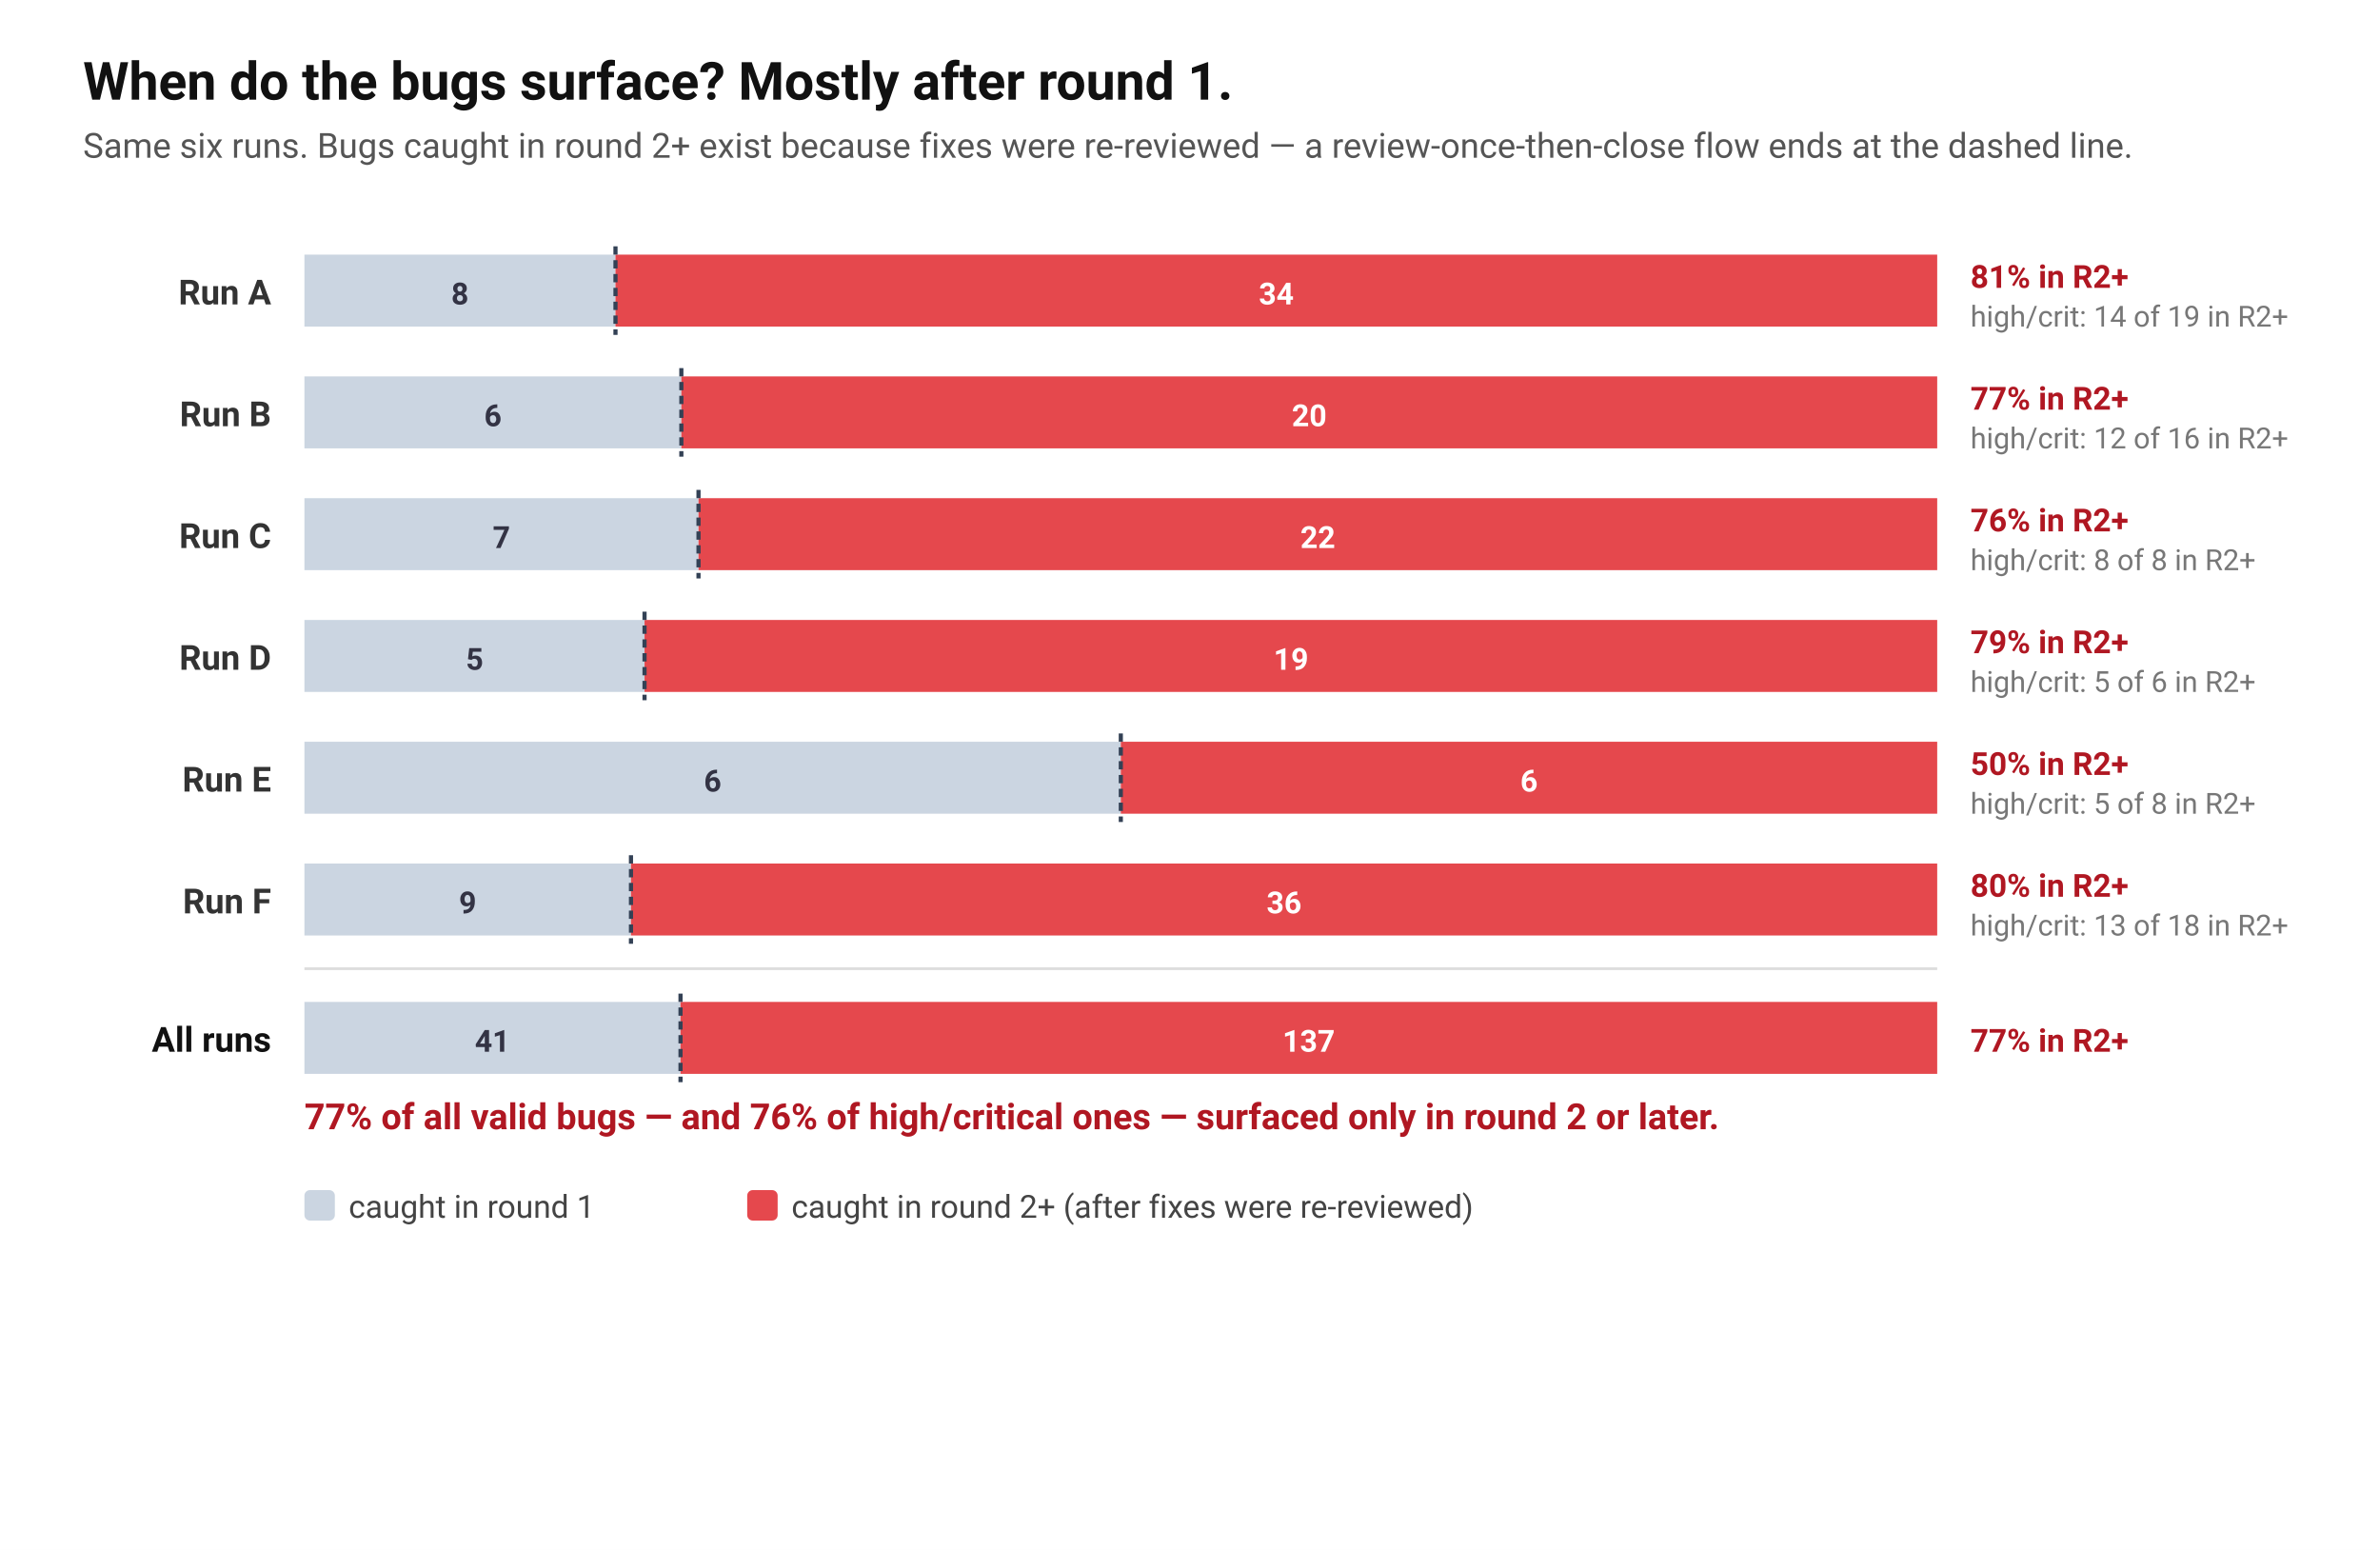
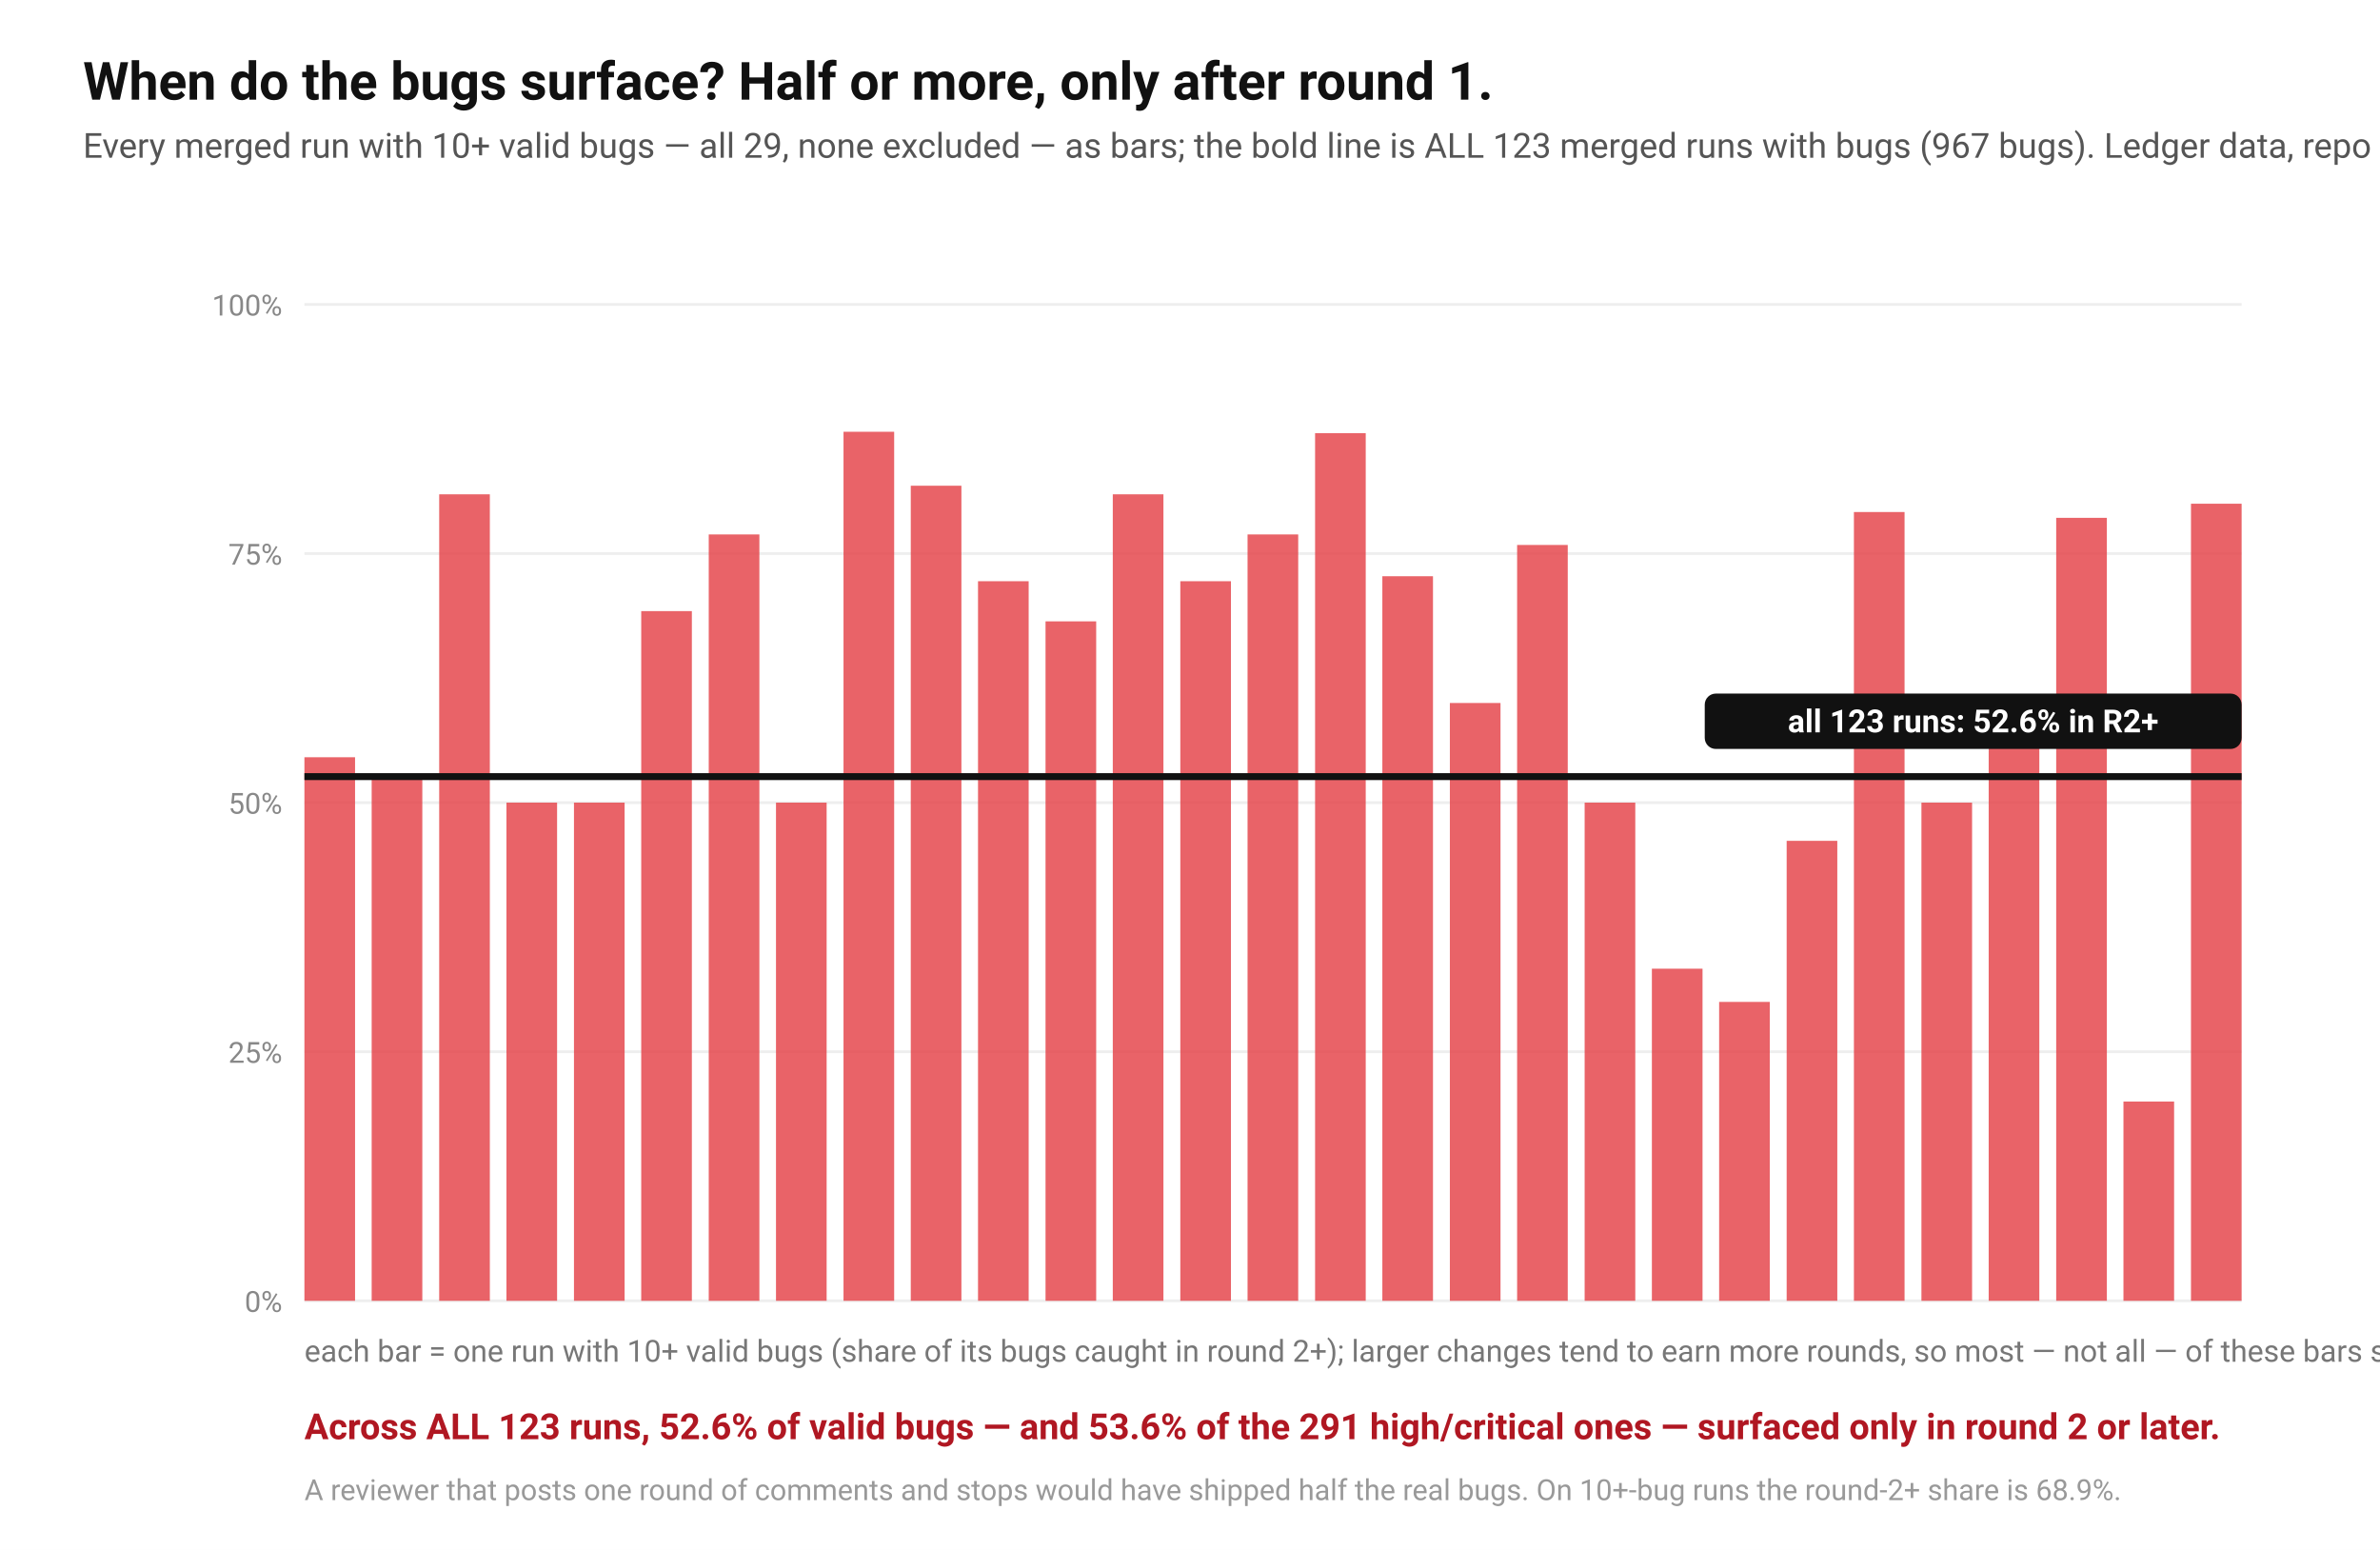
<svg xmlns="http://www.w3.org/2000/svg" viewBox="0 0 860 560" font-family="-apple-system,Segoe UI,Roboto,Helvetica,Arial,sans-serif">
  <rect width="860" height="560" fill="#fff" />
-   <text x="30" y="36" font-size="19" font-weight="700" fill="#111">When do the bugs surface? Mostly after round 1.</text>
-   <text x="30" y="57" font-size="12.5" fill="#555">Same six runs. Bugs caught in round 2+ exist because fixes were re-reviewed — a review-once-then-close flow ends at the dashed line.</text>
-   <text x="98" y="110" font-size="12.5" font-weight="700" fill="#333" text-anchor="end">Run A</text>
-   <rect x="110" y="92" width="112.4" height="26" fill="#CBD5E1" />
-   <rect x="222.4" y="92" width="477.6" height="26" fill="#E5484D" />
-   <text x="166.2" y="110" font-size="11" font-weight="700" fill="#334" text-anchor="middle">8</text>
-   <text x="461.2" y="110" font-size="11" font-weight="700" fill="#fff" text-anchor="middle">34</text>
-   <line x1="222.4" y1="89" x2="222.4" y2="121" stroke="#334155" stroke-width="1.5" stroke-dasharray="3 2" />
-   <text x="712" y="104" font-size="11.5" font-weight="700" fill="#B01722">81% in R2+</text>
-   <text x="712" y="118" font-size="10.5" fill="#777">high/crit: 14 of 19 in R2+</text>
-   <text x="98" y="154" font-size="12.5" font-weight="700" fill="#333" text-anchor="end">Run B</text>
-   <rect x="110" y="136" width="136.2" height="26" fill="#CBD5E1" />
-   <rect x="246.2" y="136" width="453.8" height="26" fill="#E5484D" />
-   <text x="178.1" y="154" font-size="11" font-weight="700" fill="#334" text-anchor="middle">6</text>
-   <text x="473.1" y="154" font-size="11" font-weight="700" fill="#fff" text-anchor="middle">20</text>
-   <line x1="246.2" y1="133" x2="246.2" y2="165" stroke="#334155" stroke-width="1.5" stroke-dasharray="3 2" />
-   <text x="712" y="148" font-size="11.5" font-weight="700" fill="#B01722">77% in R2+</text>
-   <text x="712" y="162" font-size="10.5" fill="#777">high/crit: 12 of 16 in R2+</text>
-   <text x="98" y="198" font-size="12.5" font-weight="700" fill="#333" text-anchor="end">Run C</text>
-   <rect x="110" y="180" width="142.4" height="26" fill="#CBD5E1" />
-   <rect x="252.4" y="180" width="447.6" height="26" fill="#E5484D" />
-   <text x="181.2" y="198" font-size="11" font-weight="700" fill="#334" text-anchor="middle">7</text>
-   <text x="476.2" y="198" font-size="11" font-weight="700" fill="#fff" text-anchor="middle">22</text>
-   <line x1="252.4" y1="177" x2="252.4" y2="209" stroke="#334155" stroke-width="1.5" stroke-dasharray="3 2" />
-   <text x="712" y="192" font-size="11.5" font-weight="700" fill="#B01722">76% in R2+</text>
-   <text x="712" y="206" font-size="10.5" fill="#777">high/crit: 8 of 8 in R2+</text>
-   <text x="98" y="242" font-size="12.5" font-weight="700" fill="#333" text-anchor="end">Run D</text>
-   <rect x="110" y="224" width="122.9" height="26" fill="#CBD5E1" />
-   <rect x="232.9" y="224" width="467.1" height="26" fill="#E5484D" />
-   <text x="171.5" y="242" font-size="11" font-weight="700" fill="#334" text-anchor="middle">5</text>
-   <text x="466.5" y="242" font-size="11" font-weight="700" fill="#fff" text-anchor="middle">19</text>
-   <line x1="232.9" y1="221" x2="232.9" y2="253" stroke="#334155" stroke-width="1.5" stroke-dasharray="3 2" />
-   <text x="712" y="236" font-size="11.5" font-weight="700" fill="#B01722">79% in R2+</text>
-   <text x="712" y="250" font-size="10.5" fill="#777">high/crit: 5 of 6 in R2+</text>
-   <text x="98" y="286" font-size="12.5" font-weight="700" fill="#333" text-anchor="end">Run E</text>
-   <rect x="110" y="268" width="295.0" height="26" fill="#CBD5E1" />
-   <rect x="405.0" y="268" width="295.0" height="26" fill="#E5484D" />
-   <text x="257.5" y="286" font-size="11" font-weight="700" fill="#334" text-anchor="middle">6</text>
-   <text x="552.5" y="286" font-size="11" font-weight="700" fill="#fff" text-anchor="middle">6</text>
-   <line x1="405.0" y1="265" x2="405.0" y2="297" stroke="#334155" stroke-width="1.5" stroke-dasharray="3 2" />
-   <text x="712" y="280" font-size="11.5" font-weight="700" fill="#B01722">50% in R2+</text>
-   <text x="712" y="294" font-size="10.5" fill="#777">high/crit: 5 of 8 in R2+</text>
-   <text x="98" y="330" font-size="12.5" font-weight="700" fill="#333" text-anchor="end">Run F</text>
-   <rect x="110" y="312" width="118.0" height="26" fill="#CBD5E1" />
-   <rect x="228.0" y="312" width="472.0" height="26" fill="#E5484D" />
-   <text x="169.0" y="330" font-size="11" font-weight="700" fill="#334" text-anchor="middle">9</text>
-   <text x="464.0" y="330" font-size="11" font-weight="700" fill="#fff" text-anchor="middle">36</text>
-   <line x1="228.0" y1="309" x2="228.0" y2="341" stroke="#334155" stroke-width="1.5" stroke-dasharray="3 2" />
-   <text x="712" y="324" font-size="11.5" font-weight="700" fill="#B01722">80% in R2+</text>
-   <text x="712" y="338" font-size="10.5" fill="#777">high/crit: 13 of 18 in R2+</text>
-   <line x1="110" y1="350" x2="700" y2="350" stroke="#ddd" stroke-width="1" />
-   <text x="98" y="380" font-size="12.5" font-weight="700" fill="#111" text-anchor="end">All runs</text>
-   <rect x="110" y="362" width="135.9" height="26" fill="#CBD5E1" />
-   <rect x="245.9" y="362" width="454.1" height="26" fill="#E5484D" />
-   <text x="177.9" y="380" font-size="11" font-weight="700" fill="#334" text-anchor="middle">41</text>
-   <text x="472.9" y="380" font-size="11" font-weight="700" fill="#fff" text-anchor="middle">137</text>
-   <line x1="245.9" y1="359" x2="245.9" y2="391" stroke="#334155" stroke-width="1.5" stroke-dasharray="3 2" />
-   <text x="712" y="380" font-size="11.5" font-weight="700" fill="#B01722">77% in R2+</text>
-   <text x="110" y="408" font-size="13" font-weight="700" fill="#B01722">77% of all valid bugs — and 76% of high/critical ones — surfaced only in round 2 or later.</text>
-   <rect x="110" y="430" width="11" height="11" rx="2" fill="#CBD5E1" />
-   <text x="126" y="440" font-size="11.5" fill="#444">caught in round 1</text>
-   <rect x="270" y="430" width="11" height="11" rx="2" fill="#E5484D" />
-   <text x="286" y="440" font-size="11.5" fill="#444">caught in round 2+ (after fixes were re-reviewed)</text>
+   <text x="30" y="36" font-size="19" font-weight="700" fill="#111">When do the bugs surface? Half or more, only after round 1.</text>
+   <text x="30" y="57" font-size="12.5" fill="#555">Every merged run with 10+ valid bugs — all 29, none excluded — as bars; the bold line is ALL 123 merged runs with bugs (967 bugs). Ledger data, repo anonymized.</text>
+   <line x1="110" y1="470.0" x2="810" y2="470.0" stroke="#eee" stroke-width="1" />
+   <text x="102" y="474.0" font-size="10.5" fill="#888" text-anchor="end">0%</text>
+   <line x1="110" y1="380.0" x2="810" y2="380.0" stroke="#eee" stroke-width="1" />
+   <text x="102" y="384.0" font-size="10.5" fill="#888" text-anchor="end">25%</text>
+   <line x1="110" y1="290.0" x2="810" y2="290.0" stroke="#eee" stroke-width="1" />
+   <text x="102" y="294.0" font-size="10.5" fill="#888" text-anchor="end">50%</text>
+   <line x1="110" y1="200.0" x2="810" y2="200.0" stroke="#eee" stroke-width="1" />
+   <text x="102" y="204.0" font-size="10.5" fill="#888" text-anchor="end">75%</text>
+   <line x1="110" y1="110.0" x2="810" y2="110.0" stroke="#eee" stroke-width="1" />
+   <text x="102" y="114.0" font-size="10.5" fill="#888" text-anchor="end">100%</text>
+   <rect x="110.0" y="273.6" width="18.3" height="196.4" fill="#E5484D" opacity="0.85" />
+   <rect x="134.3" y="281.4" width="18.3" height="188.6" fill="#E5484D" opacity="0.85" />
+   <rect x="158.7" y="178.6" width="18.3" height="291.4" fill="#E5484D" opacity="0.85" />
+   <rect x="183.0" y="290.0" width="18.3" height="180.0" fill="#E5484D" opacity="0.85" />
+   <rect x="207.4" y="290.0" width="18.3" height="180.0" fill="#E5484D" opacity="0.85" />
+   <rect x="231.7" y="220.8" width="18.3" height="249.2" fill="#E5484D" opacity="0.85" />
+   <rect x="256.1" y="193.1" width="18.3" height="276.9" fill="#E5484D" opacity="0.85" />
+   <rect x="280.4" y="290.0" width="18.3" height="180.0" fill="#E5484D" opacity="0.85" />
+   <rect x="304.8" y="156.0" width="18.3" height="314.0" fill="#E5484D" opacity="0.85" />
+   <rect x="329.1" y="175.5" width="18.3" height="294.5" fill="#E5484D" opacity="0.85" />
+   <rect x="353.4" y="210.0" width="18.3" height="260.0" fill="#E5484D" opacity="0.85" />
+   <rect x="377.8" y="224.5" width="18.3" height="245.5" fill="#E5484D" opacity="0.85" />
+   <rect x="402.1" y="178.6" width="18.3" height="291.4" fill="#E5484D" opacity="0.85" />
+   <rect x="426.5" y="210.0" width="18.3" height="260.0" fill="#E5484D" opacity="0.85" />
+   <rect x="450.8" y="193.1" width="18.3" height="276.9" fill="#E5484D" opacity="0.85" />
+   <rect x="475.2" y="156.5" width="18.3" height="313.5" fill="#E5484D" opacity="0.85" />
+   <rect x="499.5" y="208.2" width="18.3" height="261.8" fill="#E5484D" opacity="0.85" />
+   <rect x="523.9" y="254.0" width="18.3" height="216.0" fill="#E5484D" opacity="0.85" />
+   <rect x="548.2" y="196.9" width="18.3" height="273.1" fill="#E5484D" opacity="0.85" />
+   <rect x="572.6" y="290.0" width="18.3" height="180.0" fill="#E5484D" opacity="0.85" />
+   <rect x="596.9" y="350.0" width="18.3" height="120.0" fill="#E5484D" opacity="0.85" />
+   <rect x="621.2" y="362.0" width="18.3" height="108.0" fill="#E5484D" opacity="0.85" />
+   <rect x="645.6" y="303.8" width="18.3" height="166.2" fill="#E5484D" opacity="0.85" />
+   <rect x="669.9" y="185.0" width="18.3" height="285.0" fill="#E5484D" opacity="0.85" />
+   <rect x="694.3" y="290.0" width="18.3" height="180.0" fill="#E5484D" opacity="0.85" />
+   <rect x="718.6" y="250.9" width="18.3" height="219.1" fill="#E5484D" opacity="0.85" />
+   <rect x="743.0" y="187.1" width="18.3" height="282.9" fill="#E5484D" opacity="0.85" />
+   <rect x="767.3" y="398.0" width="18.3" height="72.0" fill="#E5484D" opacity="0.85" />
+   <rect x="791.7" y="182.0" width="18.3" height="288.0" fill="#E5484D" opacity="0.85" />
+   <line x1="110" y1="280.6" x2="810" y2="280.6" stroke="#111" stroke-width="2.5" />
+   <rect x="616" y="250.6" width="194" height="20" rx="4" fill="#111" />
+   <text x="713" y="264.6" font-size="11.5" font-weight="700" fill="#fff" text-anchor="middle">all 123 runs: 52.6% in R2+</text>
+   <text x="110" y="492" font-size="11" fill="#777">each bar = one run with 10+ valid bugs (share of its bugs caught in round 2+); larger changes tend to earn more rounds, so most — not all — of these bars sit above the all-runs line</text>
+   <text x="110" y="520" font-size="13" font-weight="700" fill="#B01722">Across ALL 123 runs, 52.6% of valid bugs — and 53.6% of the 291 high/critical ones — surfaced only in round 2 or later.</text>
+   <text x="110" y="542" font-size="10.5" fill="#999">A reviewer that posts one round of comments and stops would have shipped half the real bugs. On 10+-bug runs the round-2+ share is 68.9%.</text>
</svg>
